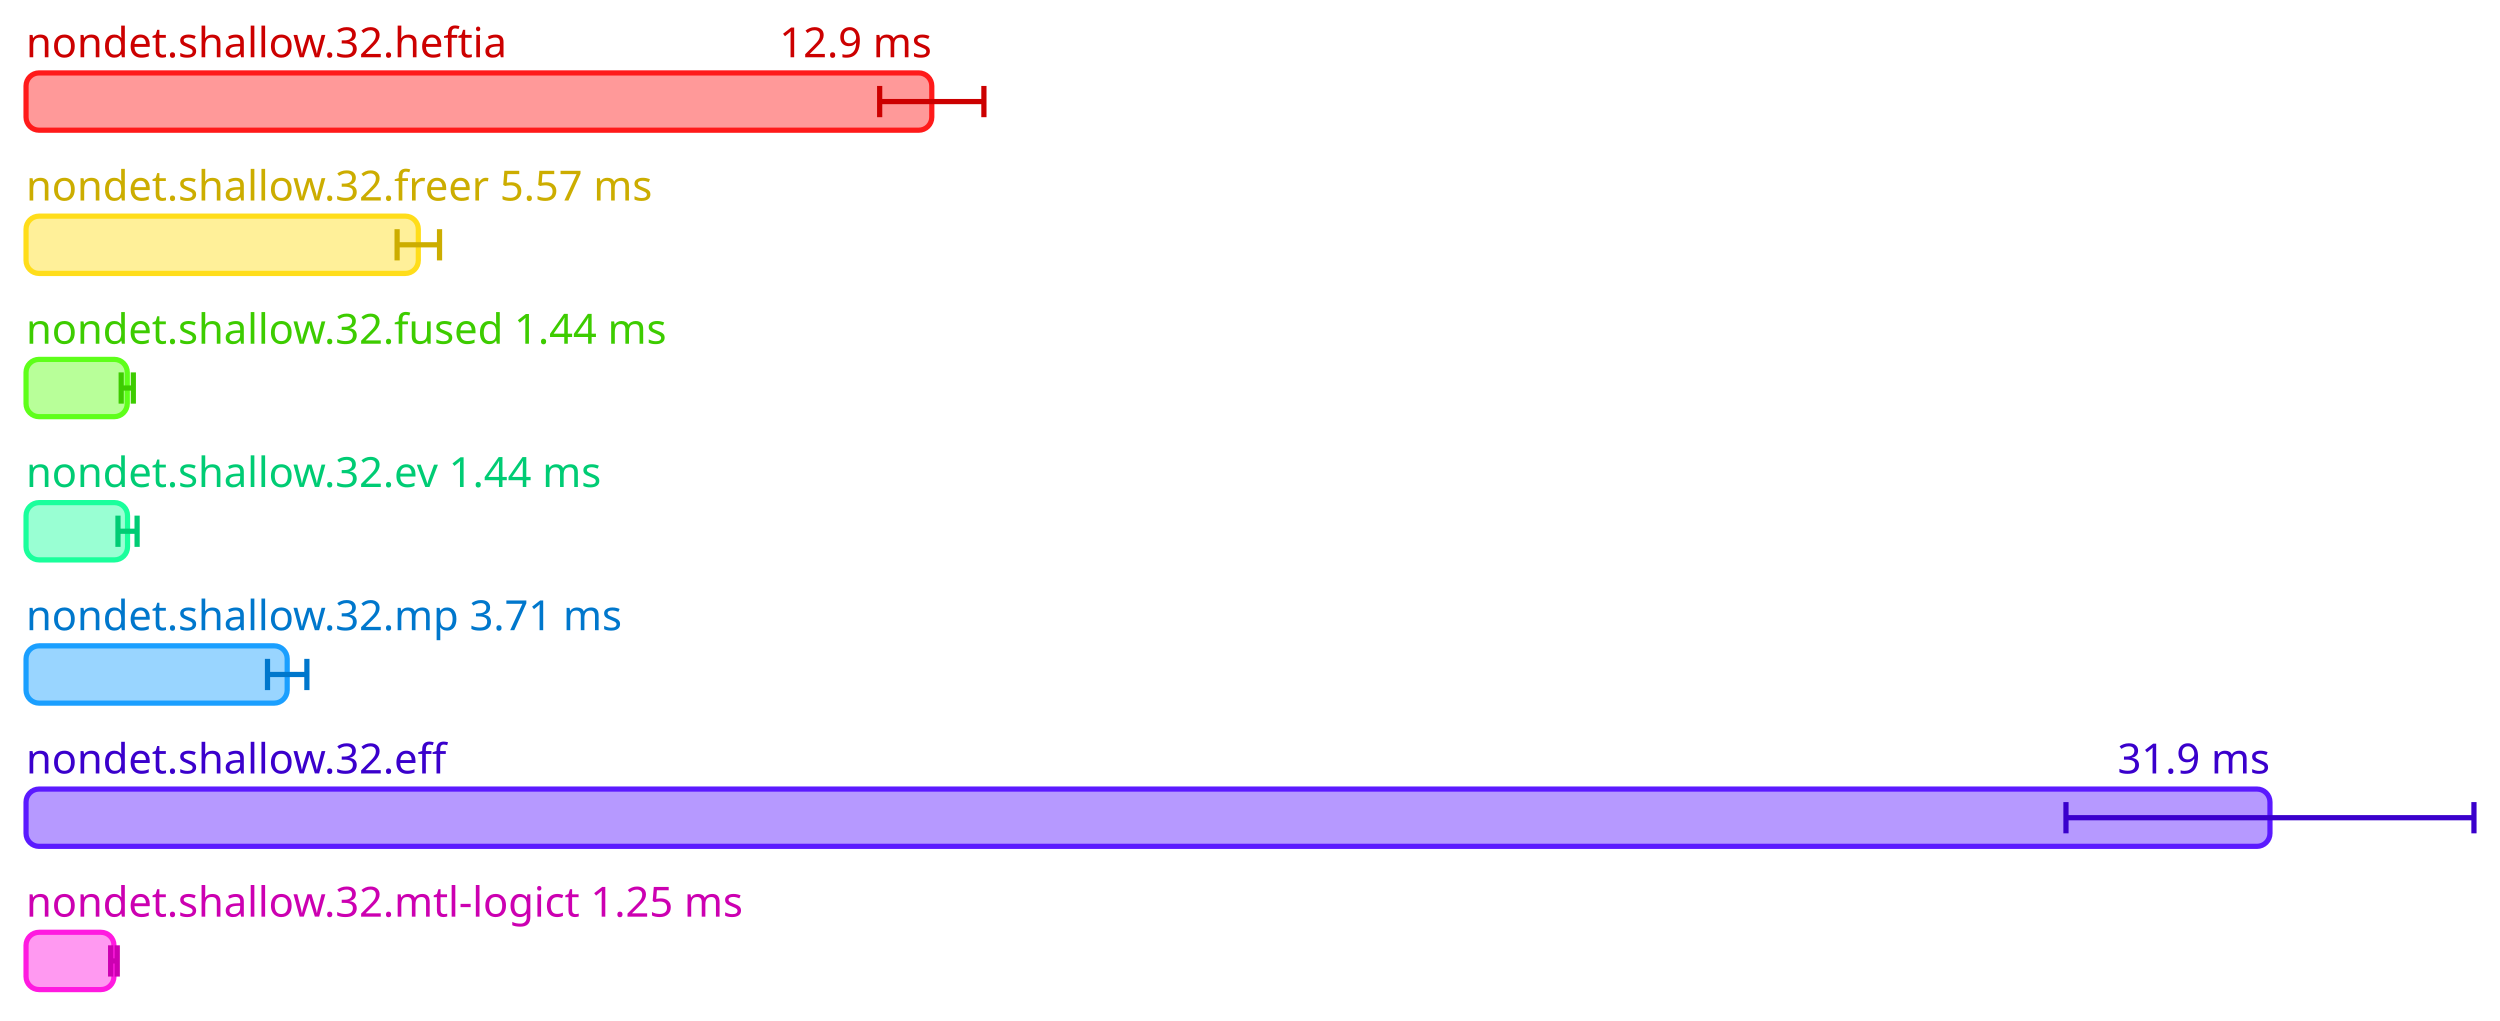
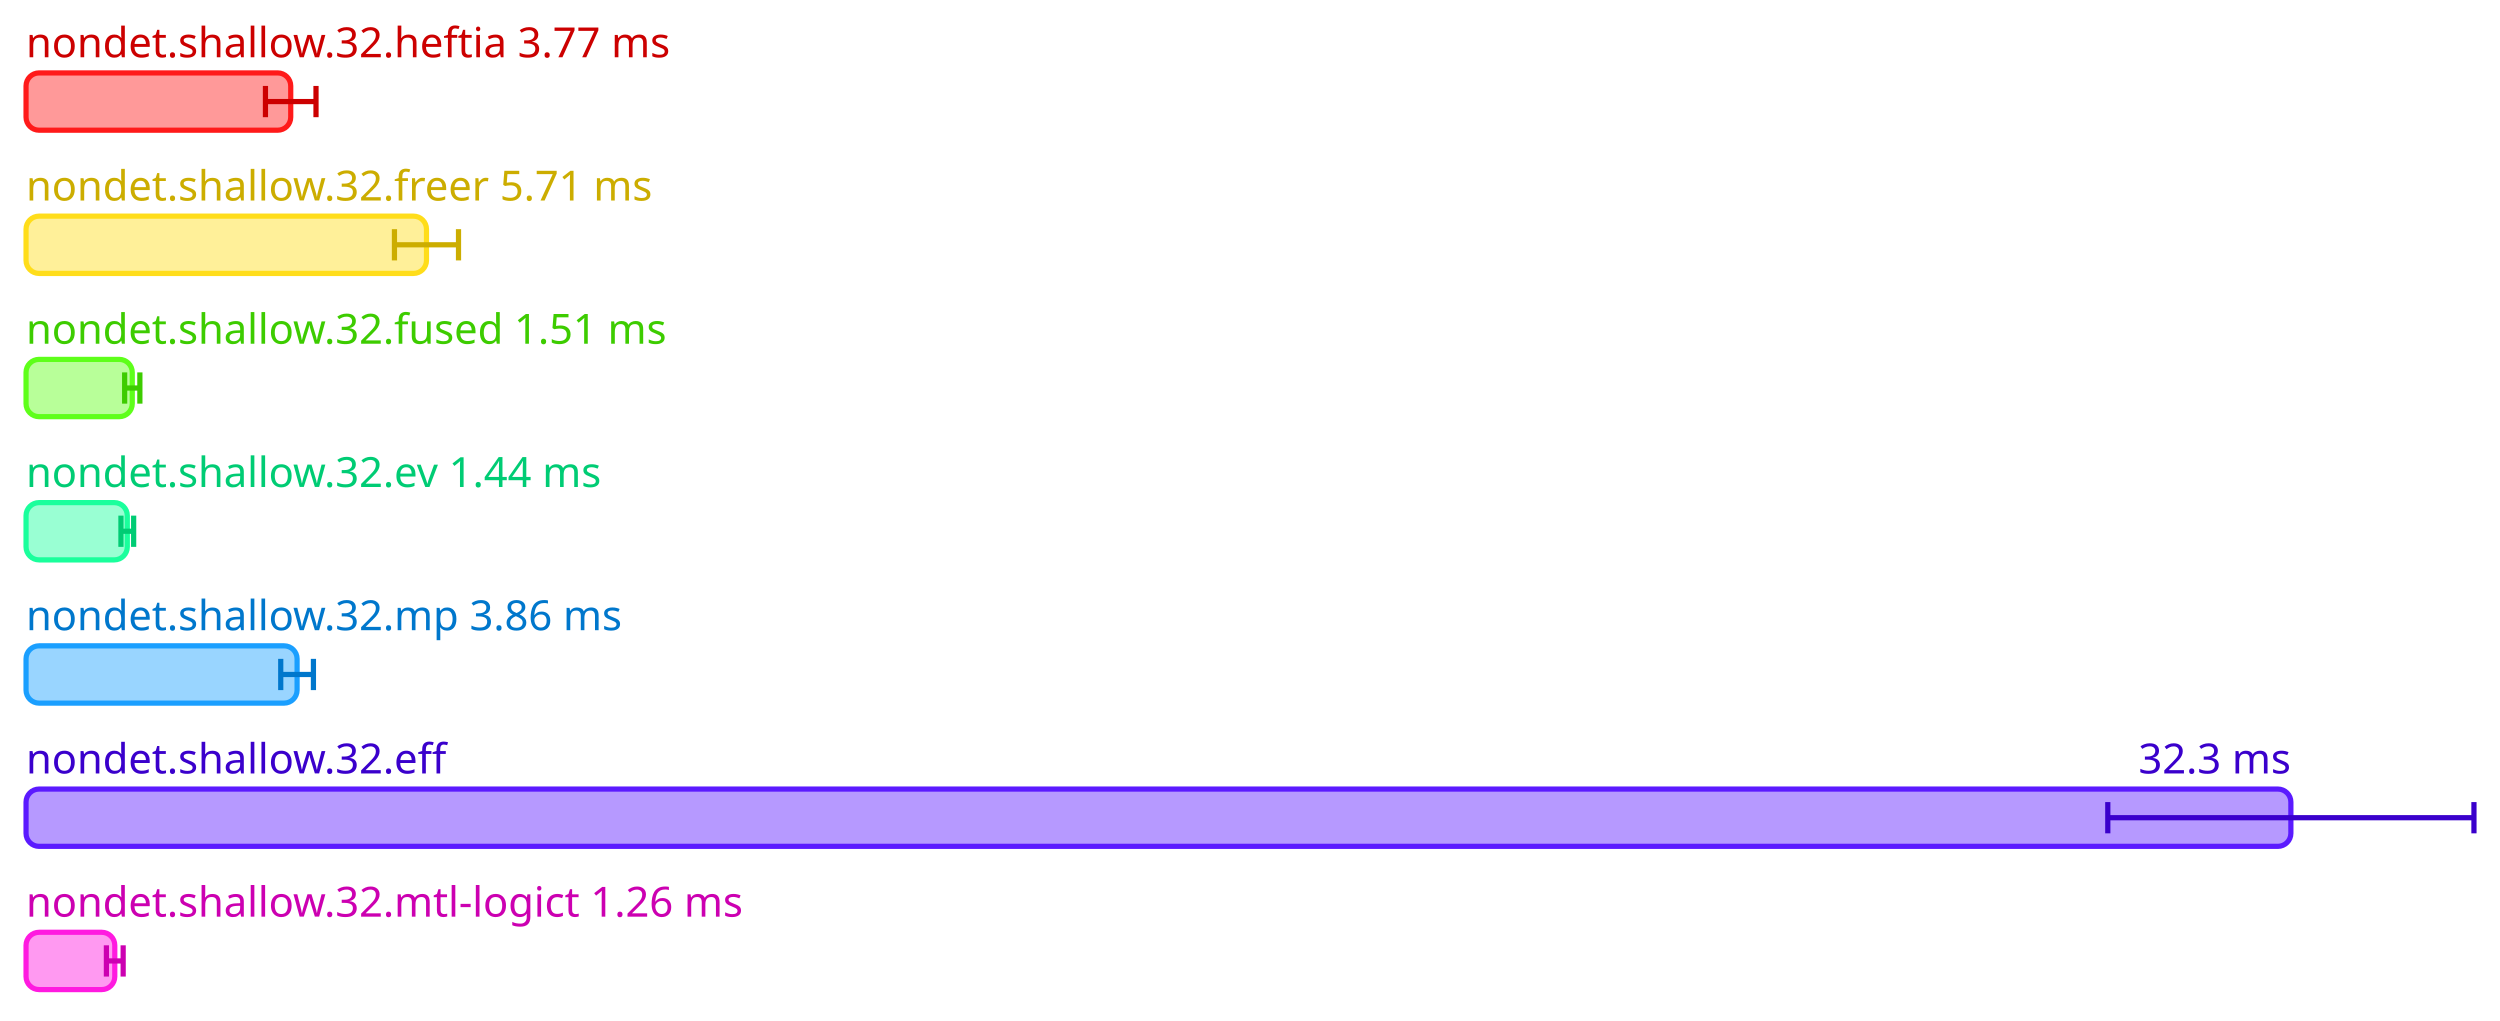
<svg xmlns="http://www.w3.org/2000/svg" height="392" width="960.0" font-size="16" font-family="sans-serif" stroke-width="2">
  <g transform="translate(10.0 0)">
-     <g fill="hsl(0, 100%, 40%)">
-       <text y="22">nondet.shallow.32.heftia</text>
-       <text y="22" x="347.806" text-anchor="end">12.9 ms</text>
-     </g>
+     <text fill="hsl(0, 100%, 40%)" y="22">nondet.shallow.32.heftia 3.77 ms</text>
    <g>
-       <rect y="28" rx="5" height="22" width="347.806" fill="hsl(0, 100%, 80%)" stroke="hsl(0, 100%, 55%)" />
+       <rect y="28" rx="5" height="22" width="101.639" fill="hsl(0, 100%, 80%)" stroke="hsl(0, 100%, 55%)" />
      <g stroke="hsl(0, 100%, 40%)">
-         <line x1="327.793" x2="367.82" y1="39" y2="39" />
-         <line x1="327.793" x2="327.793" y1="33" y2="45" />
-         <line x1="367.82" x2="367.82" y1="33" y2="45" />
+         <line x1="91.932" x2="111.346" y1="39" y2="39" />
+         <line x1="91.932" x2="91.932" y1="33" y2="45" />
+         <line x1="111.346" x2="111.346" y1="33" y2="45" />
      </g>
    </g>
-     <text fill="hsl(51, 100%, 40%)" y="77">nondet.shallow.32.freer 5.57 ms</text>
+     <text fill="hsl(51, 100%, 40%)" y="77">nondet.shallow.32.freer 5.71 ms</text>
    <g>
-       <rect y="83" rx="5" height="22" width="150.634" fill="hsl(51, 100%, 80%)" stroke="hsl(51, 100%, 55%)" />
+       <rect y="83" rx="5" height="22" width="153.768" fill="hsl(51, 100%, 80%)" stroke="hsl(51, 100%, 55%)" />
      <g stroke="hsl(51, 100%, 40%)">
-         <line x1="142.488" x2="158.78" y1="94" y2="94" />
-         <line x1="142.488" x2="142.488" y1="88" y2="100" />
-         <line x1="158.78" x2="158.78" y1="88" y2="100" />
+         <line x1="141.47" x2="166.066" y1="94" y2="94" />
+         <line x1="141.47" x2="141.47" y1="88" y2="100" />
+         <line x1="166.066" x2="166.066" y1="88" y2="100" />
      </g>
    </g>
-     <text fill="hsl(102, 100%, 40%)" y="132">nondet.shallow.32.fused 1.44 ms</text>
+     <text fill="hsl(102, 100%, 40%)" y="132">nondet.shallow.32.fused 1.51 ms</text>
    <g>
-       <rect y="138" rx="5" height="22" width="38.869" fill="hsl(102, 100%, 80%)" stroke="hsl(102, 100%, 55%)" />
+       <rect y="138" rx="5" height="22" width="40.788" fill="hsl(102, 100%, 80%)" stroke="hsl(102, 100%, 55%)" />
      <g stroke="hsl(102, 100%, 40%)">
-         <line x1="36.539" x2="41.198" y1="149" y2="149" />
-         <line x1="36.539" x2="36.539" y1="143" y2="155" />
-         <line x1="41.198" x2="41.198" y1="143" y2="155" />
+         <line x1="37.865" x2="43.711" y1="149" y2="149" />
+         <line x1="37.865" x2="37.865" y1="143" y2="155" />
+         <line x1="43.711" x2="43.711" y1="143" y2="155" />
      </g>
    </g>
    <text fill="hsl(154, 100%, 40%)" y="187">nondet.shallow.32.ev 1.44 ms</text>
    <g>
-       <rect y="193" rx="5" height="22" width="38.975" fill="hsl(154, 100%, 80%)" stroke="hsl(154, 100%, 55%)" />
+       <rect y="193" rx="5" height="22" width="38.882" fill="hsl(154, 100%, 80%)" stroke="hsl(154, 100%, 55%)" />
      <g stroke="hsl(154, 100%, 40%)">
-         <line x1="35.302" x2="42.647" y1="204" y2="204" />
-         <line x1="35.302" x2="35.302" y1="198" y2="210" />
-         <line x1="42.647" x2="42.647" y1="198" y2="210" />
+         <line x1="36.443" x2="41.322" y1="204" y2="204" />
+         <line x1="36.443" x2="36.443" y1="198" y2="210" />
+         <line x1="41.322" x2="41.322" y1="198" y2="210" />
      </g>
    </g>
-     <text fill="hsl(205, 100%, 40%)" y="242">nondet.shallow.32.mp 3.71 ms</text>
+     <text fill="hsl(205, 100%, 40%)" y="242">nondet.shallow.32.mp 3.86 ms</text>
    <g>
-       <rect y="248" rx="5" height="22" width="100.282" fill="hsl(205, 100%, 80%)" stroke="hsl(205, 100%, 55%)" />
+       <rect y="248" rx="5" height="22" width="104.082" fill="hsl(205, 100%, 80%)" stroke="hsl(205, 100%, 55%)" />
      <g stroke="hsl(205, 100%, 40%)">
-         <line x1="92.722" x2="107.843" y1="259" y2="259" />
-         <line x1="92.722" x2="92.722" y1="253" y2="265" />
-         <line x1="107.843" x2="107.843" y1="253" y2="265" />
+         <line x1="97.805" x2="110.359" y1="259" y2="259" />
+         <line x1="97.805" x2="97.805" y1="253" y2="265" />
+         <line x1="110.359" x2="110.359" y1="253" y2="265" />
      </g>
    </g>
    <g fill="hsl(257, 100%, 40%)">
      <text y="297">nondet.shallow.32.eff</text>
-       <text y="297" x="861.667" text-anchor="end">31.9 ms</text>
+       <text y="297" x="869.696" text-anchor="end">32.3 ms</text>
    </g>
    <g>
-       <rect y="303" rx="5" height="22" width="861.667" fill="hsl(257, 100%, 80%)" stroke="hsl(257, 100%, 55%)" />
+       <rect y="303" rx="5" height="22" width="869.696" fill="hsl(257, 100%, 80%)" stroke="hsl(257, 100%, 55%)" />
      <g stroke="hsl(257, 100%, 40%)">
-         <line x1="783.334" x2="940.0" y1="314" y2="314" />
-         <line x1="783.334" x2="783.334" y1="308" y2="320" />
+         <line x1="799.393" x2="940.0" y1="314" y2="314" />
+         <line x1="799.393" x2="799.393" y1="308" y2="320" />
        <line x1="940.0" x2="940.0" y1="308" y2="320" />
      </g>
    </g>
-     <text fill="hsl(308, 100%, 40%)" y="352">nondet.shallow.32.mtl-logict 1.25 ms</text>
+     <text fill="hsl(308, 100%, 40%)" y="352">nondet.shallow.32.mtl-logict 1.26 ms</text>
    <g>
-       <rect y="358" rx="5" height="22" width="33.755" fill="hsl(308, 100%, 80%)" stroke="hsl(308, 100%, 55%)" />
+       <rect y="358" rx="5" height="22" width="34.074" fill="hsl(308, 100%, 80%)" stroke="hsl(308, 100%, 55%)" />
      <g stroke="hsl(308, 100%, 40%)">
-         <line x1="32.483" x2="35.027" y1="369" y2="369" />
-         <line x1="32.483" x2="32.483" y1="363" y2="375" />
-         <line x1="35.027" x2="35.027" y1="363" y2="375" />
+         <line x1="30.854" x2="37.294" y1="369" y2="369" />
+         <line x1="30.854" x2="30.854" y1="363" y2="375" />
+         <line x1="37.294" x2="37.294" y1="363" y2="375" />
      </g>
    </g>
  </g>
</svg>
